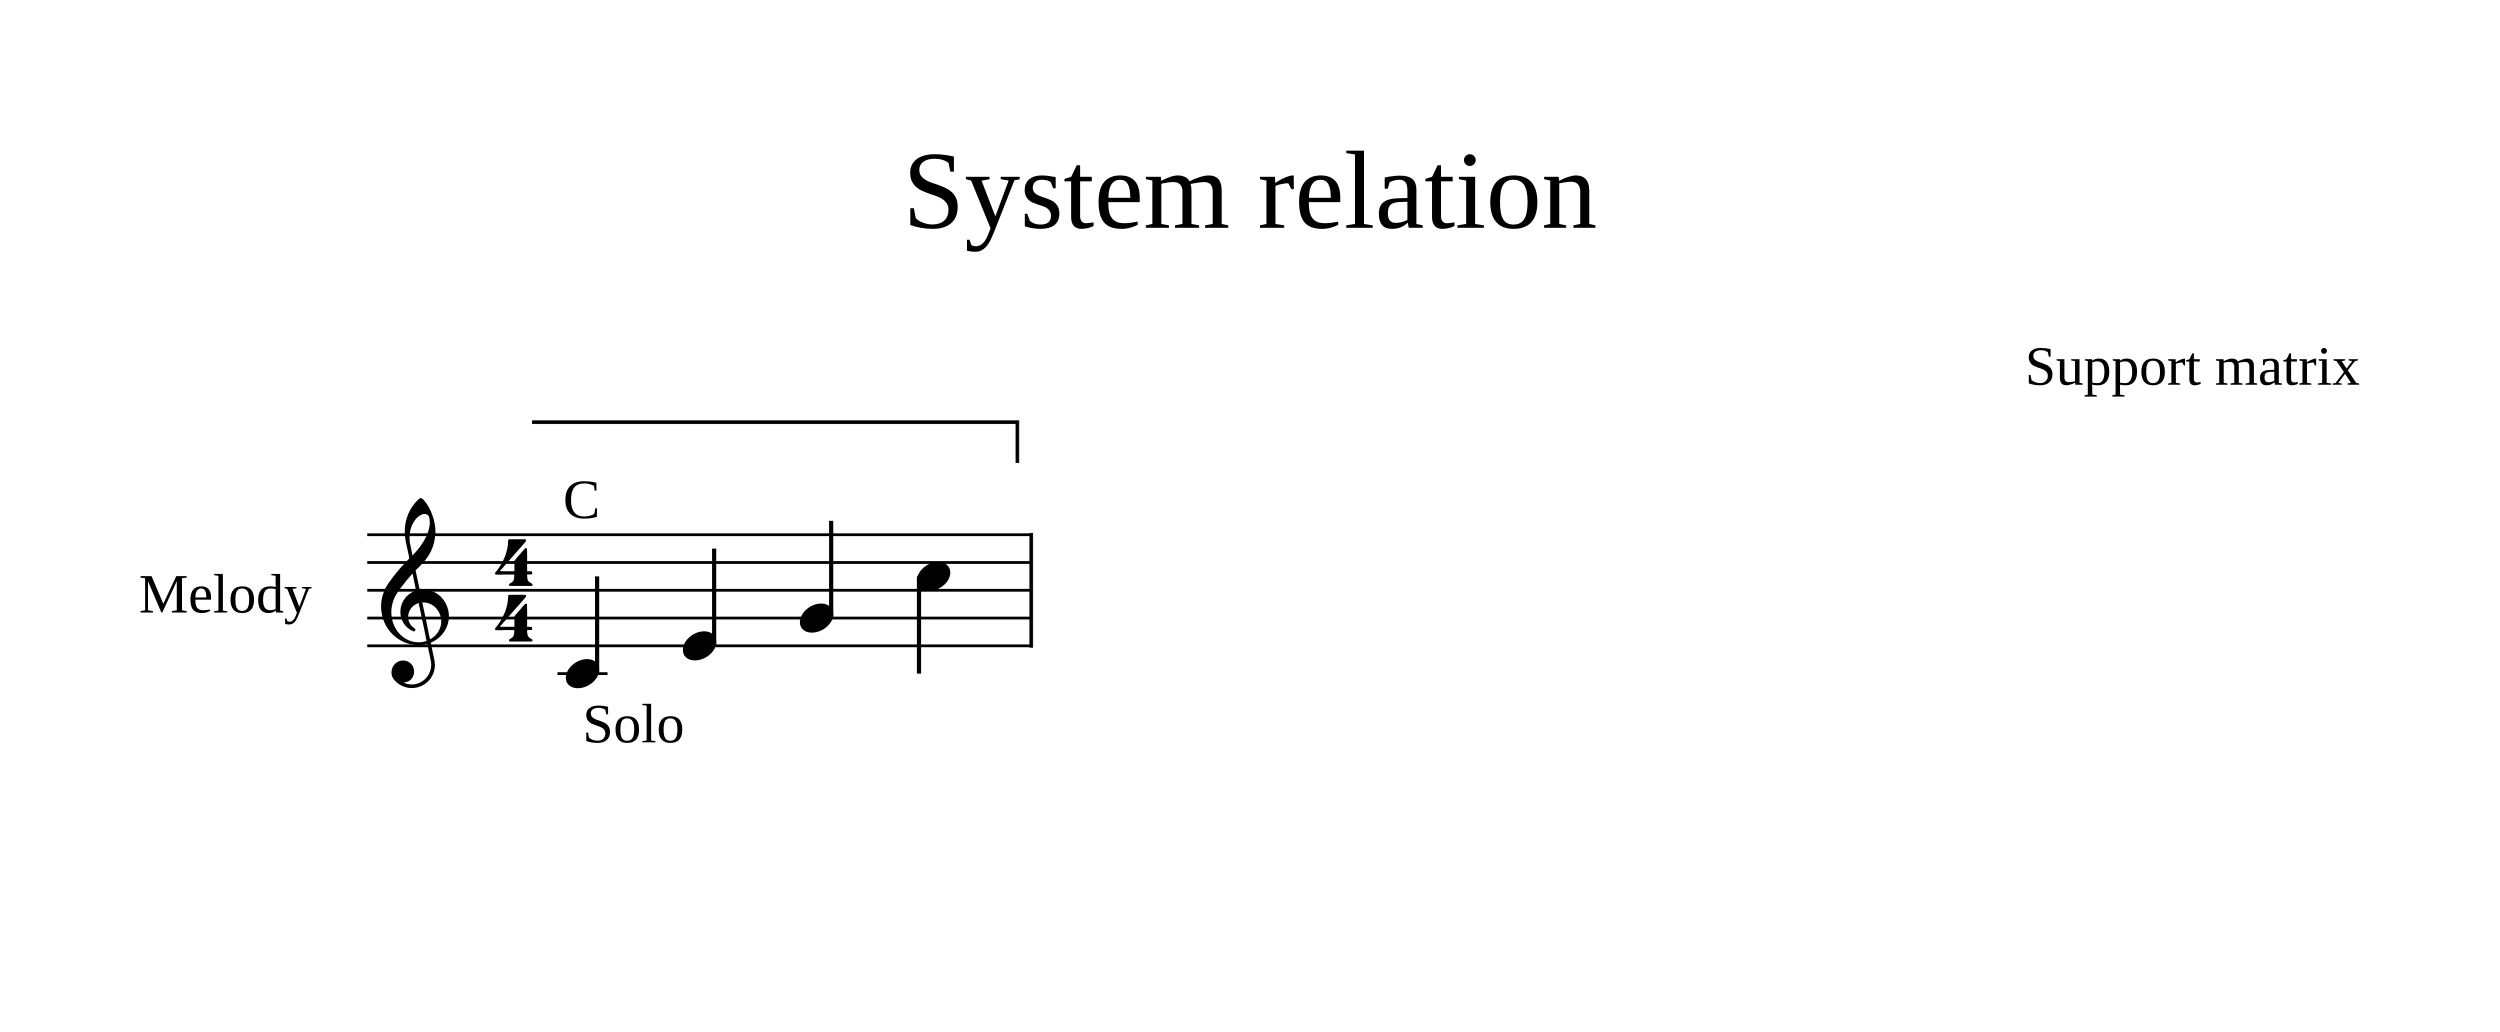
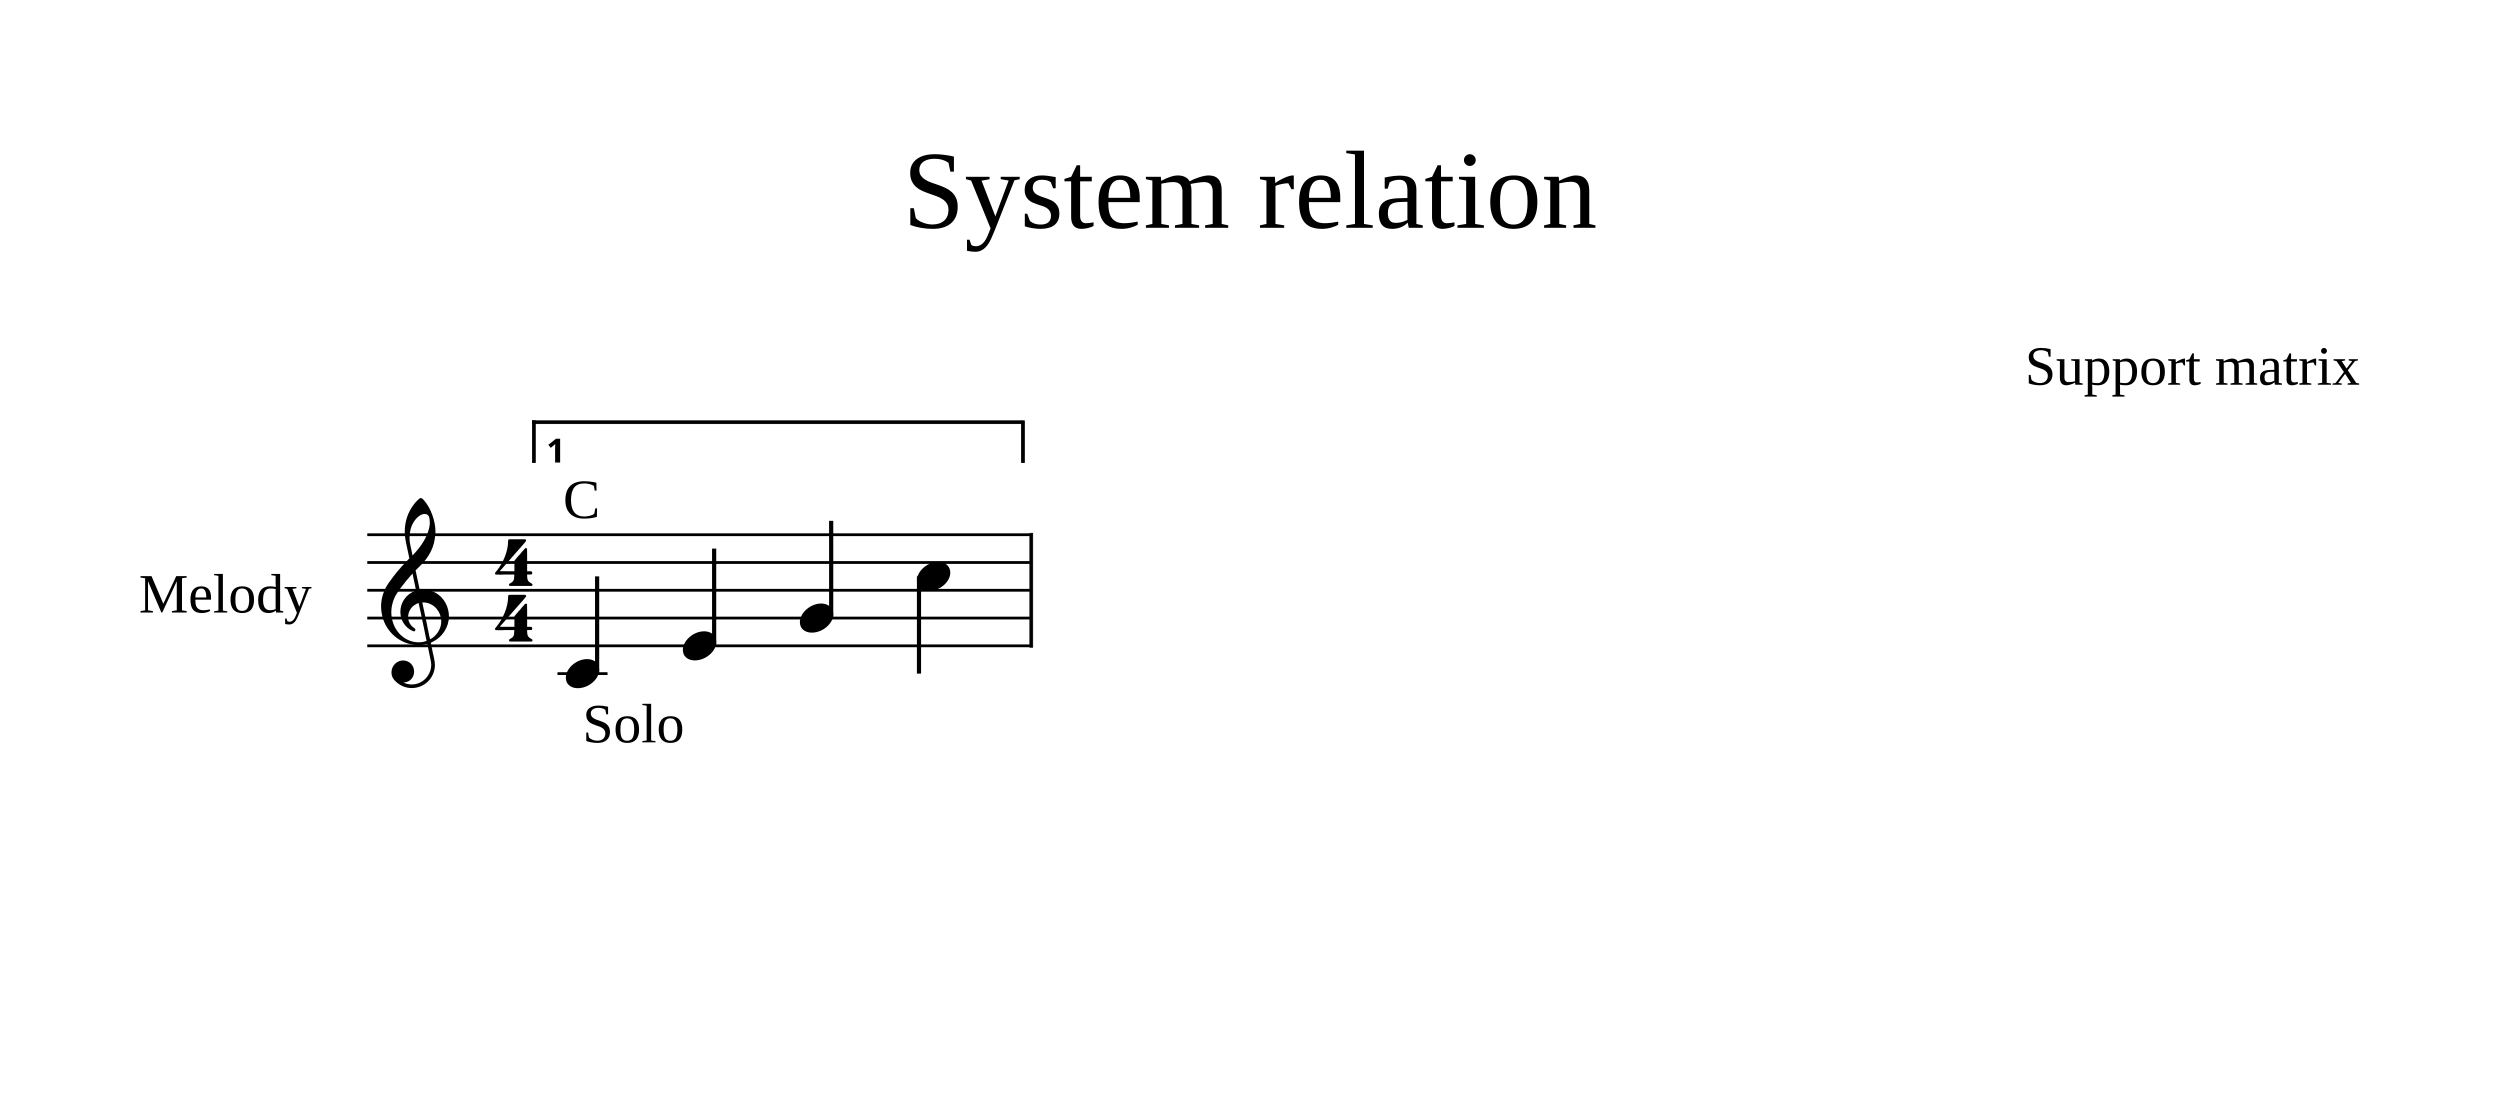
- <svg xmlns="http://www.w3.org/2000/svg" id="osmdSvgPage1" width="900" height="371.451" viewBox="0 0 900 371.451" style="background-color: rgb(255, 255, 255);">
+ <svg xmlns="http://www.w3.org/2000/svg" id="osmdSvgPage1" width="900" height="400" viewBox="0 0 900 400" style="background-color: rgb(255, 255, 255);">
  <g class="staffline" id="Melody0-1">
    <g class="vf-measure" id="1">
      <path stroke-width="1" fill="none" stroke="#000000" stroke-dasharray="none" d="M132.217 192.5L370.762 192.5" />
      <path stroke-width="1" fill="none" stroke="#000000" stroke-dasharray="none" d="M132.217 202.5L370.762 202.5" />
      <path stroke-width="1" fill="none" stroke="#000000" stroke-dasharray="none" d="M132.217 212.5L370.762 212.5" />
      <path stroke-width="1" fill="none" stroke="#000000" stroke-dasharray="none" d="M132.217 222.5L370.762 222.5" />
      <path stroke-width="1" fill="none" stroke="#000000" stroke-dasharray="none" d="M132.217 232.5L370.762 232.5" />
      <rect stroke-width="0.3" fill="#000000" stroke="#000000" stroke-dasharray="none" x="370.762" y="192" width="1" height="41" />
      <g class="vf-clef">
        <path stroke-width="0.3" fill="#000000" stroke="none" stroke-dasharray="none" d="M151.271 179.329C151.329 179.3,151.386 179.3,151.473 179.3C151.818 179.3,152.222 179.588,152.798 180.308C155.13 182.986,156.772 187.652,156.772 191.454C156.772 191.742,156.714 191.972,156.714 192.26C156.455 196.782,154.612 200.497,150.954 204.01L149.975 204.961L149.63 205.335L149.63 205.45L149.831 206.314L150.148 207.87L150.465 209.31C150.897 211.268,151.07 212.276,151.07 212.276C151.07 212.276,151.07 212.276,151.07 212.276C151.07 212.276,151.185 212.276,151.329 212.247C151.473 212.247,151.934 212.19,152.423 212.19C152.769 212.19,153.114 212.247,153.287 212.247C157.348 212.766,160.487 215.674,161.38 219.764C161.553 220.426,161.61 221.146,161.61 221.866C161.61 225.754,159.278 229.47,155.39 231.226C155.159 231.37,155.073 231.399,155.073 231.399L155.073 231.428C155.073 231.428,155.246 232.09,155.39 232.839L155.822 235.028L156.225 236.785C156.455 237.908,156.57 238.714,156.57 239.434C156.57 240.068,156.484 240.644,156.34 241.306C155.361 245.31,151.876 247.7,148.247 247.7C146.462 247.7,144.618 247.124,143.006 245.828C141.566 244.618,140.932 243.524,140.932 242.084C140.932 239.55,142.977 237.764,145.108 237.764C145.857 237.764,146.606 237.994,147.326 238.426C148.535 239.262,149.082 240.529,149.082 241.767C149.082 243.668,147.758 245.54,145.482 245.684L145.252 245.684L145.425 245.799C146.375 246.202,147.326 246.404,148.247 246.404C150.58 246.404,152.769 245.223,154.094 243.178C154.842 242.026,155.246 240.673,155.246 239.319C155.246 238.801,155.159 238.282,155.044 237.706C155.044 237.649,154.958 237.188,154.842 236.756C154.209 233.646,153.834 231.831,153.834 231.831C153.834 231.831,153.834 231.831,153.834 231.831C153.777 231.831,153.662 231.831,153.575 231.889C153.287 231.946,152.682 232.09,152.423 232.119C151.79 232.206,151.185 232.234,150.609 232.234C144.964 232.234,139.722 228.433,137.908 222.817C137.447 221.319,137.188 219.822,137.188 218.324C137.188 215.329,138.138 212.391,139.982 209.77C141.998 206.919,144.014 204.471,146.49 201.937L147.354 201.044L147.153 199.978L146.778 198.222L146.289 195.975C146.145 195.14,145.972 194.334,145.943 194.161C145.799 193.21,145.713 192.289,145.713 191.338C145.713 187.71,146.894 184.225,149.111 181.431C149.774 180.567,150.954 179.415,151.271 179.329M153.028 185.031C152.97 185.031,152.884 185.031,152.798 185.031C151.617 185.031,150.09 186.126,149.054 187.738C147.988 189.322,147.441 191.425,147.441 193.585C147.441 194.161,147.47 194.766,147.556 195.37C147.642 195.802,147.671 196.09,147.902 197.127L148.305 198.942C148.42 199.489,148.506 199.921,148.506 199.978L148.506 199.978C148.535 199.978,149.428 198.999,149.716 198.654C152.596 195.399,154.324 191.972,154.698 188.948C154.727 188.66,154.727 188.43,154.727 188.142C154.727 187.249,154.612 186.385,154.41 185.924C154.18 185.463,153.662 185.089,153.028 185.031M148.679 207.294C148.622 206.89,148.535 206.574,148.535 206.516C148.535 206.516,148.535 206.516,148.506 206.516C148.449 206.516,147.21 207.956,146.346 208.964C144.878 210.75,143.322 212.881,142.689 213.918C141.479 215.962,140.874 218.238,140.874 220.484C140.874 221.953,141.162 223.364,141.681 224.718C143.236 228.721,146.807 231.226,150.695 231.226C151.156 231.226,151.674 231.198,152.164 231.111C152.798 230.996,153.575 230.766,153.575 230.679L153.575 230.679C153.575 230.679,153.518 230.391,153.431 230.074L152.596 225.956L151.934 222.874L151.502 220.743L151.041 218.67C150.81 217.431,150.724 217.114,150.724 217.114C150.724 217.114,150.724 217.086,150.695 217.086C150.522 217.086,149.601 217.546,149.198 217.834C147.7 218.871,146.922 220.513,146.922 222.126C146.922 223.652,147.671 225.178,149.111 226.071C149.428 226.273,149.543 226.446,149.543 226.647C149.543 226.676,149.543 226.762,149.543 226.791C149.486 227.137,149.284 227.281,148.996 227.281C148.881 227.281,148.737 227.252,148.564 227.166C145.914 226.014,144.129 223.278,144.129 220.282L144.129 220.282C144.129 216.826,146.289 213.831,149.601 212.65L149.774 212.593L149.486 211.153L148.679 207.294M152.999 216.913C152.769 216.884,152.538 216.884,152.366 216.884C152.308 216.884,152.222 216.884,152.164 216.884L152.02 216.884L152.135 217.402L152.74 220.225L153.114 222.068L153.518 223.882L154.324 227.886L154.641 229.412C154.756 229.815,154.814 230.161,154.842 230.161C154.842 230.161,154.842 230.161,154.842 230.161C154.871 230.161,155.361 229.873,155.678 229.642C157.146 228.606,158.241 226.993,158.644 225.322C158.788 224.775,158.846 224.199,158.846 223.652C158.846 220.311,156.369 217.287,152.999 216.913" />
      </g>
      <g class="vf-timesignature">
        <path stroke-width="0.3" fill="#000000" stroke="none" stroke-dasharray="none" d="M183.228 194.154C183.257 194.126,183.66 194.126,184.898 194.126C185.273 194.126,185.676 194.126,186.194 194.126L189.103 194.126L189.19 194.212C189.334 194.298,189.42 194.442,189.42 194.558C189.42 194.73,189.334 194.846,189.218 194.961C189.19 195.047,188.93 195.278,188.758 195.537L187.231 197.294L185.273 199.511L184.236 200.692L182.681 202.478L180.636 204.81C180.29 205.242,179.916 205.588,179.916 205.588C179.916 205.588,179.916 205.588,179.916 205.588C179.916 205.646,180.175 205.646,182.566 205.646L185.186 205.646L185.186 203.774C185.186 201.873,185.186 201.844,185.215 201.815C185.273 201.729,185.532 201.412,186.54 200.231L186.943 199.799L187.346 199.367L187.951 198.59L188.585 197.927L188.902 197.524C189.017 197.351,189.19 197.322,189.334 197.322C189.506 197.322,189.65 197.409,189.737 197.553C189.766 197.639,189.766 197.697,189.766 199.828C189.766 200.318,189.766 200.922,189.766 201.642L189.766 205.646L190.486 205.646C191.148 205.646,191.177 205.646,191.263 205.674C191.494 205.761,191.609 205.991,191.609 206.25C191.609 206.394,191.58 206.567,191.465 206.682C191.292 206.826,191.263 206.826,190.486 206.826L189.766 206.826L189.766 207.316C189.794 208.785,190.082 209.361,191.206 209.966C191.609 210.167,191.695 210.225,191.695 210.513C191.695 210.714,191.638 210.801,191.494 210.916L191.407 210.945L187.462 210.945L183.545 210.945L183.458 210.916C183.286 210.801,183.257 210.714,183.257 210.513C183.257 210.225,183.286 210.167,183.718 209.966C184.841 209.361,185.129 208.785,185.129 207.316L185.129 206.826L181.817 206.826C181.212 206.884,180.722 206.884,180.319 206.884C178.505 206.884,178.476 206.826,178.447 206.826C178.274 206.769,178.217 206.596,178.217 206.394C178.217 206.394,178.217 206.394,178.217 206.394C178.217 206.193,178.217 206.193,178.793 205.53C181.212 202.593,182.911 198.33,182.911 194.932C182.911 194.414,182.998 194.241,183.228 194.154M184.956 212.529L184.985 212.529L184.898 212.529L184.956 212.529M184.956 193.118L184.985 193.118L184.898 193.118L184.956 193.118" />
        <path stroke-width="0.3" fill="#000000" stroke="none" stroke-dasharray="none" d="M183.228 214.154C183.257 214.126,183.66 214.126,184.898 214.126C185.273 214.126,185.676 214.126,186.194 214.126L189.103 214.126L189.19 214.212C189.334 214.298,189.42 214.442,189.42 214.558C189.42 214.73,189.334 214.846,189.218 214.961C189.19 215.047,188.93 215.278,188.758 215.537L187.231 217.294L185.273 219.511L184.236 220.692L182.681 222.478L180.636 224.81C180.29 225.242,179.916 225.588,179.916 225.588C179.916 225.588,179.916 225.588,179.916 225.588C179.916 225.646,180.175 225.646,182.566 225.646L185.186 225.646L185.186 223.774C185.186 221.873,185.186 221.844,185.215 221.815C185.273 221.729,185.532 221.412,186.54 220.231L186.943 219.799L187.346 219.367L187.951 218.59L188.585 217.927L188.902 217.524C189.017 217.351,189.19 217.322,189.334 217.322C189.506 217.322,189.65 217.409,189.737 217.553C189.766 217.639,189.766 217.697,189.766 219.828C189.766 220.318,189.766 220.922,189.766 221.642L189.766 225.646L190.486 225.646C191.148 225.646,191.177 225.646,191.263 225.674C191.494 225.761,191.609 225.991,191.609 226.25C191.609 226.394,191.58 226.567,191.465 226.682C191.292 226.826,191.263 226.826,190.486 226.826L189.766 226.826L189.766 227.316C189.794 228.785,190.082 229.361,191.206 229.966C191.609 230.167,191.695 230.225,191.695 230.513C191.695 230.714,191.638 230.801,191.494 230.916L191.407 230.945L187.462 230.945L183.545 230.945L183.458 230.916C183.286 230.801,183.257 230.714,183.257 230.513C183.257 230.225,183.286 230.167,183.718 229.966C184.841 229.361,185.129 228.785,185.129 227.316L185.129 226.826L181.817 226.826C181.212 226.884,180.722 226.884,180.319 226.884C178.505 226.884,178.476 226.826,178.447 226.826C178.274 226.769,178.217 226.596,178.217 226.394C178.217 226.394,178.217 226.394,178.217 226.394C178.217 226.193,178.217 226.193,178.793 225.53C181.212 222.593,182.911 218.33,182.911 214.932C182.911 214.414,182.998 214.241,183.228 214.154M184.956 232.529L184.985 232.529L184.898 232.529L184.956 232.529M184.956 213.118L184.985 213.118L184.898 213.118L184.956 213.118" />
      </g>
-       <rect stroke-width="0.3" fill="#000000" stroke="#000000" stroke-dasharray="none" x="365.762" y="151.5" width="1" height="15" />
-       <rect stroke-width="0.3" fill="#000000" stroke="#000000" stroke-dasharray="none" x="191.695" y="151.5" width="174.067" height="1" />
-       <g class="vf-ledgers" id="vf-auto2675ledgers">
+       <rect stroke-width="0.3" fill="#000000" stroke="#000000" stroke-dasharray="none" x="191.695" y="151.5" width="1" height="15" />
+       <rect stroke-width="0.3" fill="#000000" stroke="#000000" stroke-dasharray="none" x="367.762" y="151.5" width="1" height="15" />
+       <text stroke-width="0.3" fill="#000000" stroke="none" stroke-dasharray="none" font-family="sans-serif" font-size="9pt" font-weight="bold" font-style="normal" x="196.695" y="166.5">1</text>
+       <rect stroke-width="0.3" fill="#000000" stroke="#000000" stroke-dasharray="none" x="191.695" y="151.5" width="176.067" height="1" />
+       <g class="vf-ledgers" id="vf-auto1102ledgers">
        <path stroke-width="1" fill="none" stroke="#000000" stroke-dasharray="none" d="M200.695 242.5L218.713 242.5" />
      </g>
-       <g class="vf-stavenote" id="vf-auto2675">
+       <g class="vf-stavenote" id="vf-auto1102">
        <g class="vf-note" pointer-events="bounding-box">
          <g class="vf-stem" pointer-events="bounding-box">
-             <path stroke-width="1.5" fill="none" stroke="#000000" stroke-dasharray="none" class="vf-stem" id="vf-auto2675-stem" d="M214.963 242.5L214.963 207.5" />
+             <path stroke-width="1.5" fill="none" stroke="#000000" stroke-dasharray="none" class="vf-stem" id="vf-auto1102-stem" d="M214.963 242.5L214.963 207.5" />
          </g>
          <g class="vf-notehead" pointer-events="bounding-box">
            <path stroke-width="0.3" fill="#000000" stroke="none" stroke-dasharray="none" d="M211.052 237.277C211.164 237.277,211.333 237.277,211.361 237.277C211.361 237.277,211.389 237.277,211.389 237.277C211.389 237.277,211.558 237.277,211.698 237.277C214.225 237.418,215.713 239.074,215.713 241.152C215.713 242.163,215.376 243.314,214.534 244.409C212.934 246.572,210.322 247.751,208.048 247.751C206.279 247.751,204.762 247.049,204.032 245.617C203.808 245.055,203.695 244.522,203.695 243.932C203.695 240.871,207.121 237.474,211.052 237.277" />
          </g>
        </g>
        <g class="vf-modifiers" />
      </g>
-       <g class="vf-stavenote" id="vf-auto2679">
+       <g class="vf-stavenote" id="vf-auto1106">
        <g class="vf-note" pointer-events="bounding-box">
          <g class="vf-stem" pointer-events="bounding-box">
-             <path stroke-width="1.5" fill="none" stroke="#000000" stroke-dasharray="none" class="vf-stem" id="vf-auto2679-stem" d="M257.094 232.5L257.094 197.5" />
+             <path stroke-width="1.5" fill="none" stroke="#000000" stroke-dasharray="none" class="vf-stem" id="vf-auto1106-stem" d="M257.094 232.5L257.094 197.5" />
          </g>
          <g class="vf-notehead" pointer-events="bounding-box">
            <path stroke-width="0.3" fill="#000000" stroke="none" stroke-dasharray="none" d="M253.183 227.277C253.295 227.277,253.463 227.277,253.491 227.277C253.491 227.277,253.52 227.277,253.52 227.277C253.52 227.277,253.688 227.277,253.828 227.277C256.356 227.418,257.844 229.074,257.844 231.152C257.844 232.163,257.507 233.314,256.664 234.409C255.064 236.572,252.452 237.751,250.178 237.751C248.409 237.751,246.893 237.049,246.163 235.617C245.938 235.055,245.826 234.522,245.826 233.932C245.826 230.871,249.251 227.474,253.183 227.277" />
          </g>
        </g>
        <g class="vf-modifiers" />
      </g>
-       <g class="vf-stavenote" id="vf-auto2683">
+       <g class="vf-stavenote" id="vf-auto1110">
        <g class="vf-note" pointer-events="bounding-box">
          <g class="vf-stem" pointer-events="bounding-box">
-             <path stroke-width="1.5" fill="none" stroke="#000000" stroke-dasharray="none" class="vf-stem" id="vf-auto2683-stem" d="M299.224 222.5L299.224 187.5" />
+             <path stroke-width="1.5" fill="none" stroke="#000000" stroke-dasharray="none" class="vf-stem" id="vf-auto1110-stem" d="M299.224 222.5L299.224 187.5" />
          </g>
          <g class="vf-notehead" pointer-events="bounding-box">
            <path stroke-width="0.3" fill="#000000" stroke="none" stroke-dasharray="none" d="M295.313 217.277C295.425 217.277,295.594 217.277,295.622 217.277C295.622 217.277,295.65 217.277,295.65 217.277C295.65 217.277,295.818 217.277,295.959 217.277C298.486 217.418,299.974 219.074,299.974 221.152C299.974 222.163,299.637 223.314,298.795 224.409C297.194 226.572,294.583 227.751,292.308 227.751C290.539 227.751,289.023 227.049,288.293 225.617C288.068 225.055,287.956 224.522,287.956 223.932C287.956 220.871,291.382 217.474,295.313 217.277" />
          </g>
        </g>
        <g class="vf-modifiers" />
      </g>
-       <g class="vf-stavenote" id="vf-auto2687">
+       <g class="vf-stavenote" id="vf-auto1114">
        <g class="vf-note" pointer-events="bounding-box">
          <g class="vf-stem" pointer-events="bounding-box">
-             <path stroke-width="1.5" fill="none" stroke="#000000" stroke-dasharray="none" class="vf-stem" id="vf-auto2687-stem" d="M330.836 207.5L330.836 242.5" />
+             <path stroke-width="1.5" fill="none" stroke="#000000" stroke-dasharray="none" class="vf-stem" id="vf-auto1114-stem" d="M330.836 207.5L330.836 242.5" />
          </g>
          <g class="vf-notehead" pointer-events="bounding-box">
            <path stroke-width="0.3" fill="#000000" stroke="none" stroke-dasharray="none" d="M337.443 202.277C337.556 202.277,337.724 202.277,337.752 202.277C337.752 202.277,337.78 202.277,337.78 202.277C337.78 202.277,337.949 202.277,338.089 202.277C340.616 202.418,342.105 204.074,342.105 206.152C342.105 207.163,341.768 208.314,340.925 209.409C339.325 211.572,336.713 212.751,334.439 212.751C332.67 212.751,331.153 212.049,330.423 210.617C330.199 210.055,330.086 209.522,330.086 208.932C330.086 205.871,333.512 202.474,337.443 202.277" />
          </g>
        </g>
        <g class="vf-modifiers" />
      </g>
    </g>
    <g class="vf-text">
      <text stroke-width="0.3" fill="#000000" stroke="none" stroke-dasharray="none" font-family="Times New Roman" font-size="20px" font-weight="normal" font-style="normal" x="202.704" y="186.5">C</text>
    </g>
    <g class="vf-text">
      <text stroke-width="0.3" fill="#000000" stroke="none" stroke-dasharray="none" font-family="Times New Roman" font-size="20px" font-weight="normal" font-style="normal" x="209.704" y="267.251">Solo</text>
    </g>
  </g>
  <g class="vf-text">
    <text stroke-width="0.3" fill="#000000" stroke="none" stroke-dasharray="none" font-family="Times New Roman" font-size="20px" font-weight="normal" font-style="normal" x="50" y="220.5">Melody</text>
  </g>
  <g class="vf-text">
    <text stroke-width="0.3" fill="#000000" stroke="none" stroke-dasharray="none" font-family="Times New Roman" font-size="40px" font-weight="normal" font-style="normal" x="325" y="82">System relation</text>
  </g>
  <g class="vf-text">
    <text stroke-width="0.3" fill="#000000" stroke="none" stroke-dasharray="none" font-family="Times New Roman" font-size="20px" font-weight="normal" font-style="normal" x="729" y="138.5">Support matrix</text>
  </g>
</svg>
